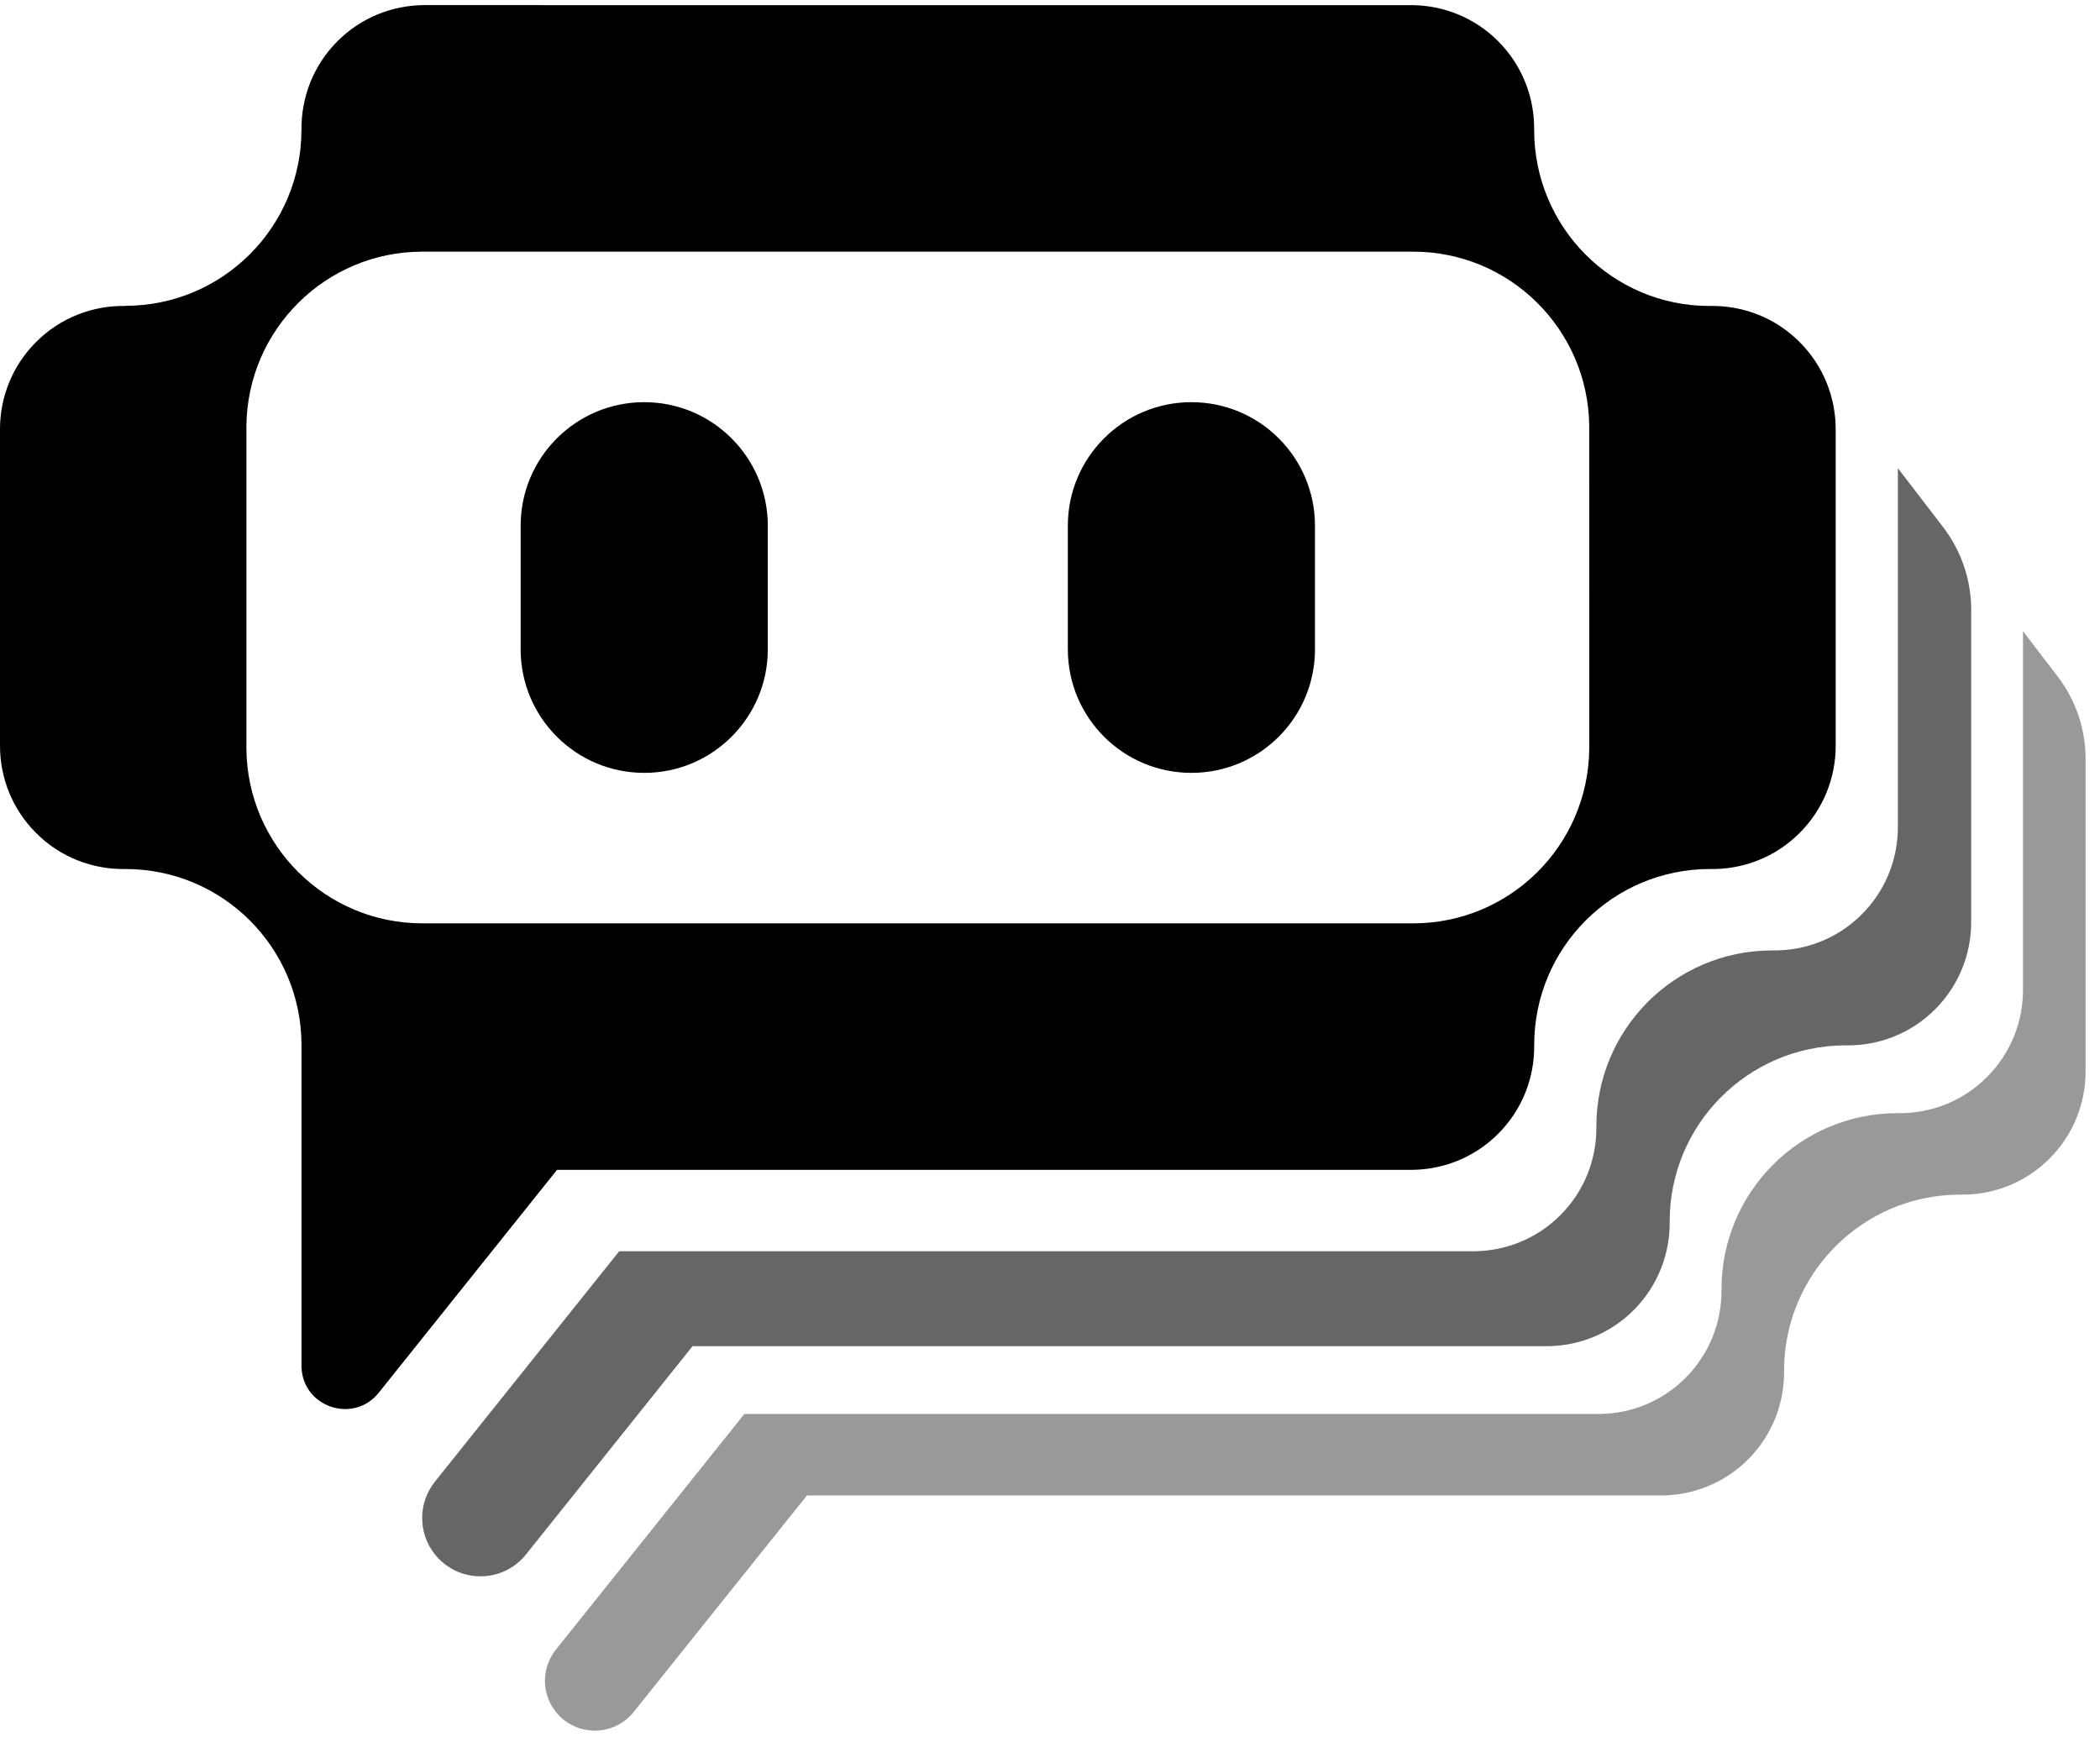
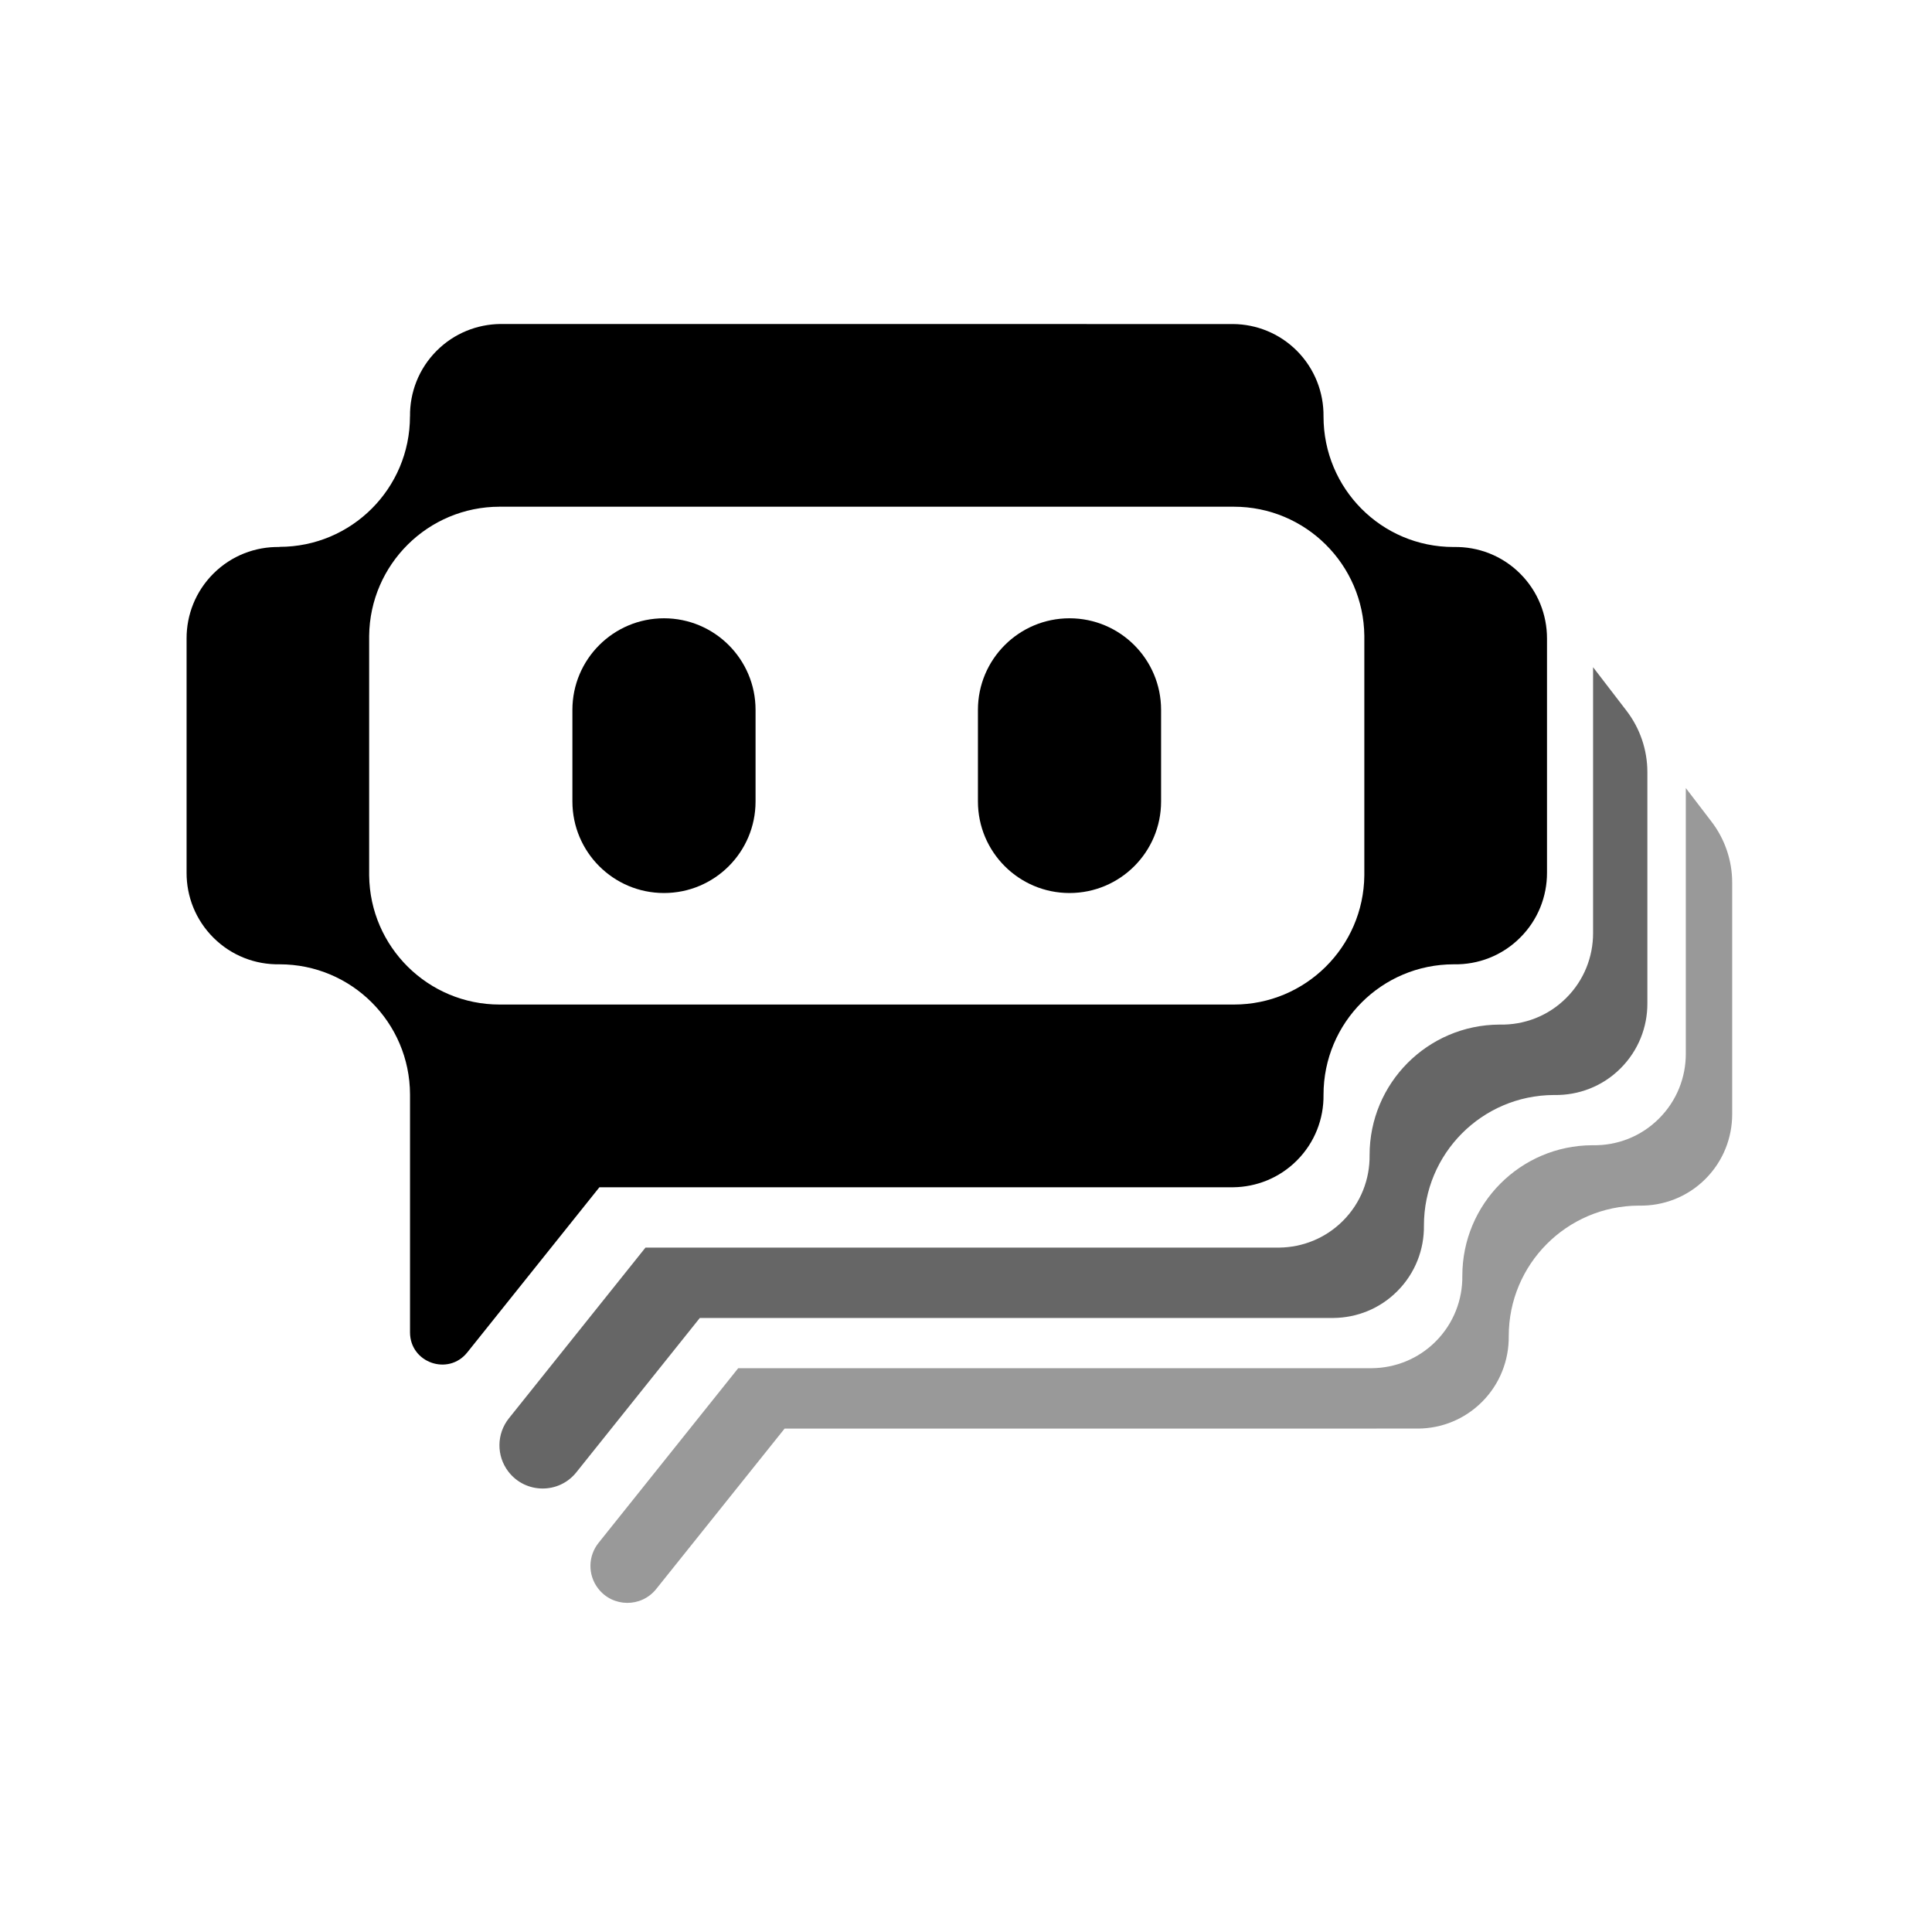
- <svg xmlns="http://www.w3.org/2000/svg" viewBox="0 0 123 102" fill="currentColor">
-   <path d="M105.402 20.031C103.96 18.588 102.058 17.889 100.169 17.922L100.133 17.923C94.436 17.923 89.857 13.304 89.857 7.607V7.601C89.877 5.725 89.176 3.844 87.746 2.411C86.358 1.023 84.546 0.322 82.727 0.301L24.789 0.3C22.97 0.322 21.158 1.023 19.77 2.411C18.339 3.842 17.638 5.724 17.659 7.6L17.657 7.597C17.657 13.295 13.038 17.914 7.341 17.914L7.348 17.922C5.459 17.888 3.558 18.588 2.115 20.031C0.702 21.444 -0.002 23.297 4.94484e-06 25.148V43.68C-0.002 45.532 0.702 47.383 2.114 48.796C3.557 50.239 5.458 50.938 7.348 50.905H7.354C13.039 50.905 17.639 55.503 17.659 61.184V79.994C17.659 82.395 20.682 83.456 22.183 81.581L32.626 68.526L82.73 68.526C84.549 68.504 86.361 67.803 87.749 66.415C89.18 64.984 89.881 63.101 89.86 61.226V61.215C89.86 55.518 94.459 50.904 100.158 50.904H100.171C102.06 50.938 103.962 50.238 105.404 48.795C106.817 47.382 107.522 45.53 107.519 43.679V25.149C107.52 23.297 106.814 21.444 105.402 20.031ZM93.084 43.88C93.024 49.527 88.434 54.087 82.773 54.087H24.743C19.082 54.087 14.492 49.526 14.432 43.88C14.434 43.813 14.434 25.015 14.432 24.948C14.492 19.3 19.082 14.741 24.743 14.741L24.737 14.734C24.754 14.734 24.771 14.737 24.789 14.737V14.741H82.772C88.433 14.741 93.024 19.302 93.083 24.948C93.082 25.015 93.082 43.813 93.084 43.88Z" fill="currentColor" />
-   <path d="M37.733 23.558C33.736 23.558 30.495 26.798 30.495 30.796V38.034C30.495 42.031 33.735 45.272 37.733 45.272C41.731 45.272 44.971 42.032 44.971 38.034V30.795C44.97 26.799 41.73 23.558 37.733 23.558Z" fill="currentColor" />
-   <path d="M69.782 23.558C65.785 23.558 62.545 26.798 62.545 30.796V38.034C62.545 42.031 65.784 45.272 69.782 45.272C73.781 45.272 77.02 42.032 77.02 38.034V30.795C77.019 26.799 73.779 23.558 69.782 23.558Z" fill="currentColor" />
-   <path d="M37.116 100.281L47.263 87.6L97.366 87.599C99.186 87.578 100.997 86.876 102.386 85.489C103.816 84.058 104.518 82.175 104.496 80.3C104.49 74.618 109.082 70.002 114.762 69.978H114.808C116.697 70.012 118.598 69.312 120.041 67.869C121.453 66.456 122.158 64.603 122.156 62.753V44.452C122.156 42.706 121.579 41.006 120.516 39.619L118.49 36.976V57.98C118.493 59.832 117.788 61.683 116.375 63.096C114.933 64.539 113.032 65.238 111.143 65.205H111.097C105.415 65.229 100.824 69.846 100.831 75.527C100.851 77.402 100.15 79.284 98.72 80.716C97.332 82.104 95.52 82.805 93.701 82.826L43.597 82.827L32.557 96.633C31.718 97.682 31.704 99.168 32.523 100.233C33.678 101.736 35.933 101.758 37.116 100.281Z" fill="currentColor" fill-opacity="0.4" />
-   <path d="M25.475 86.79L36.268 73.294L86.371 73.294C88.191 73.272 90.002 72.571 91.39 71.183C92.821 69.752 93.523 67.87 93.501 65.993V65.983C93.495 60.307 98.081 55.696 103.757 55.672H103.813C105.703 55.705 107.604 55.005 109.046 53.562C110.459 52.15 111.164 50.298 111.161 48.447V27.425L113.814 30.881C114.878 32.269 115.455 33.969 115.455 35.717V54.009C115.457 55.861 114.753 57.712 113.34 59.125C111.898 60.568 109.997 61.267 108.107 61.234H108.061C102.38 61.258 97.789 65.875 97.796 71.556C97.816 73.431 97.115 75.313 95.685 76.745C94.297 78.133 92.485 78.834 90.666 78.855L40.562 78.856L30.808 91.054C29.424 92.784 26.785 92.758 25.434 91.001C24.476 89.755 24.494 88.016 25.475 86.79Z" fill="currentColor" fill-opacity="0.6" />
+ <svg xmlns="http://www.w3.org/2000/svg" width="24" height="24" viewBox="0 0 40 40">
+   <path d="M31.474 11.877C31.096 11.499 30.598 11.316 30.103 11.325L30.094 11.325C28.601 11.325 27.402 10.115 27.402 8.623V8.621C27.407 8.129 27.223 7.637 26.849 7.261C26.485 6.898 26.01 6.714 25.534 6.709L10.357 6.708C9.88 6.714 9.405 6.898 9.042 7.261C8.667 7.636 8.483 8.129 8.489 8.621L8.488 8.62C8.488 10.113 7.278 11.322 5.786 11.322L5.788 11.325C5.293 11.316 4.795 11.499 4.417 11.877C4.047 12.247 3.862 12.732 3.863 13.218V18.072C3.862 18.557 4.047 19.042 4.417 19.412C4.795 19.79 5.293 19.974 5.788 19.965H5.789C7.278 19.965 8.484 21.169 8.489 22.658V27.585C8.489 28.214 9.281 28.492 9.674 28.001L12.41 24.581L25.535 24.581C26.011 24.575 26.486 24.391 26.849 24.028C27.224 23.653 27.408 23.16 27.402 22.669V22.666C27.402 21.173 28.607 19.965 30.1 19.965H30.104C30.598 19.974 31.097 19.79 31.474 19.412C31.845 19.042 32.029 18.557 32.029 18.072V13.218C32.029 12.732 31.844 12.247 31.474 11.877ZM28.247 18.125C28.231 19.604 27.029 20.798 25.546 20.798H10.345C8.862 20.798 7.659 19.604 7.643 18.125C7.644 18.107 7.644 13.183 7.643 13.165C7.659 11.686 8.862 10.491 10.345 10.491L10.343 10.49C10.347 10.49 10.352 10.49 10.357 10.49V10.491H25.546C27.029 10.491 28.231 11.686 28.247 13.165C28.247 13.183 28.247 18.107 28.247 18.125Z" fill="currentColor" />
+   <path d="M13.747 12.801C12.7 12.801 11.851 13.65 11.851 14.697V16.593C11.851 17.64 12.7 18.489 13.747 18.489C14.795 18.489 15.643 17.64 15.643 16.593V14.697C15.643 13.65 14.794 12.801 13.747 12.801Z" fill="currentColor" />
+   <path d="M22.143 12.801C21.096 12.801 20.247 13.65 20.247 14.697V16.593C20.247 17.64 21.096 18.489 22.143 18.489C23.191 18.489 24.039 17.64 24.039 16.593V14.697C24.039 13.65 23.19 12.801 22.143 12.801Z" fill="currentColor" />
+   <path d="M13.586 32.899L16.244 29.578L29.369 29.577C29.846 29.572 30.32 29.388 30.684 29.024C31.058 28.65 31.242 28.156 31.237 27.665C31.235 26.177 32.438 24.968 33.926 24.961H33.938C34.433 24.97 34.931 24.787 35.309 24.409C35.679 24.039 35.863 23.553 35.863 23.069V18.274C35.863 17.817 35.712 17.372 35.433 17.009L34.903 16.316V21.818C34.903 22.303 34.719 22.788 34.348 23.158C33.971 23.536 33.473 23.72 32.978 23.711H32.966C31.477 23.717 30.275 24.927 30.276 26.415C30.282 26.906 30.098 27.399 29.724 27.774C29.36 28.138 28.885 28.321 28.409 28.327L15.284 28.327L12.392 31.944C12.172 32.219 12.168 32.608 12.383 32.887C12.685 33.281 13.276 33.286 13.586 32.899Z" fill="currentColor" fill-opacity="0.4" />
+   <path d="M10.536 29.365L13.364 25.83L26.489 25.83C26.965 25.824 27.44 25.64 27.803 25.277C28.178 24.902 28.362 24.409 28.356 23.917V23.915C28.355 22.428 29.556 21.22 31.043 21.213H31.058C31.553 21.222 32.051 21.039 32.428 20.661C32.799 20.291 32.983 19.806 32.983 19.321V13.814L33.678 14.719C33.956 15.083 34.107 15.528 34.107 15.986V20.778C34.108 21.263 33.923 21.748 33.553 22.118C33.176 22.496 32.678 22.679 32.182 22.671H32.17C30.682 22.677 29.48 23.886 29.481 25.375C29.487 25.866 29.303 26.359 28.928 26.734C28.565 27.098 28.09 27.281 27.614 27.287L14.489 27.287L11.933 30.482C11.571 30.936 10.879 30.929 10.525 30.468C10.275 30.142 10.279 29.687 10.536 29.365Z" fill="currentColor" fill-opacity="0.6" />
</svg>
